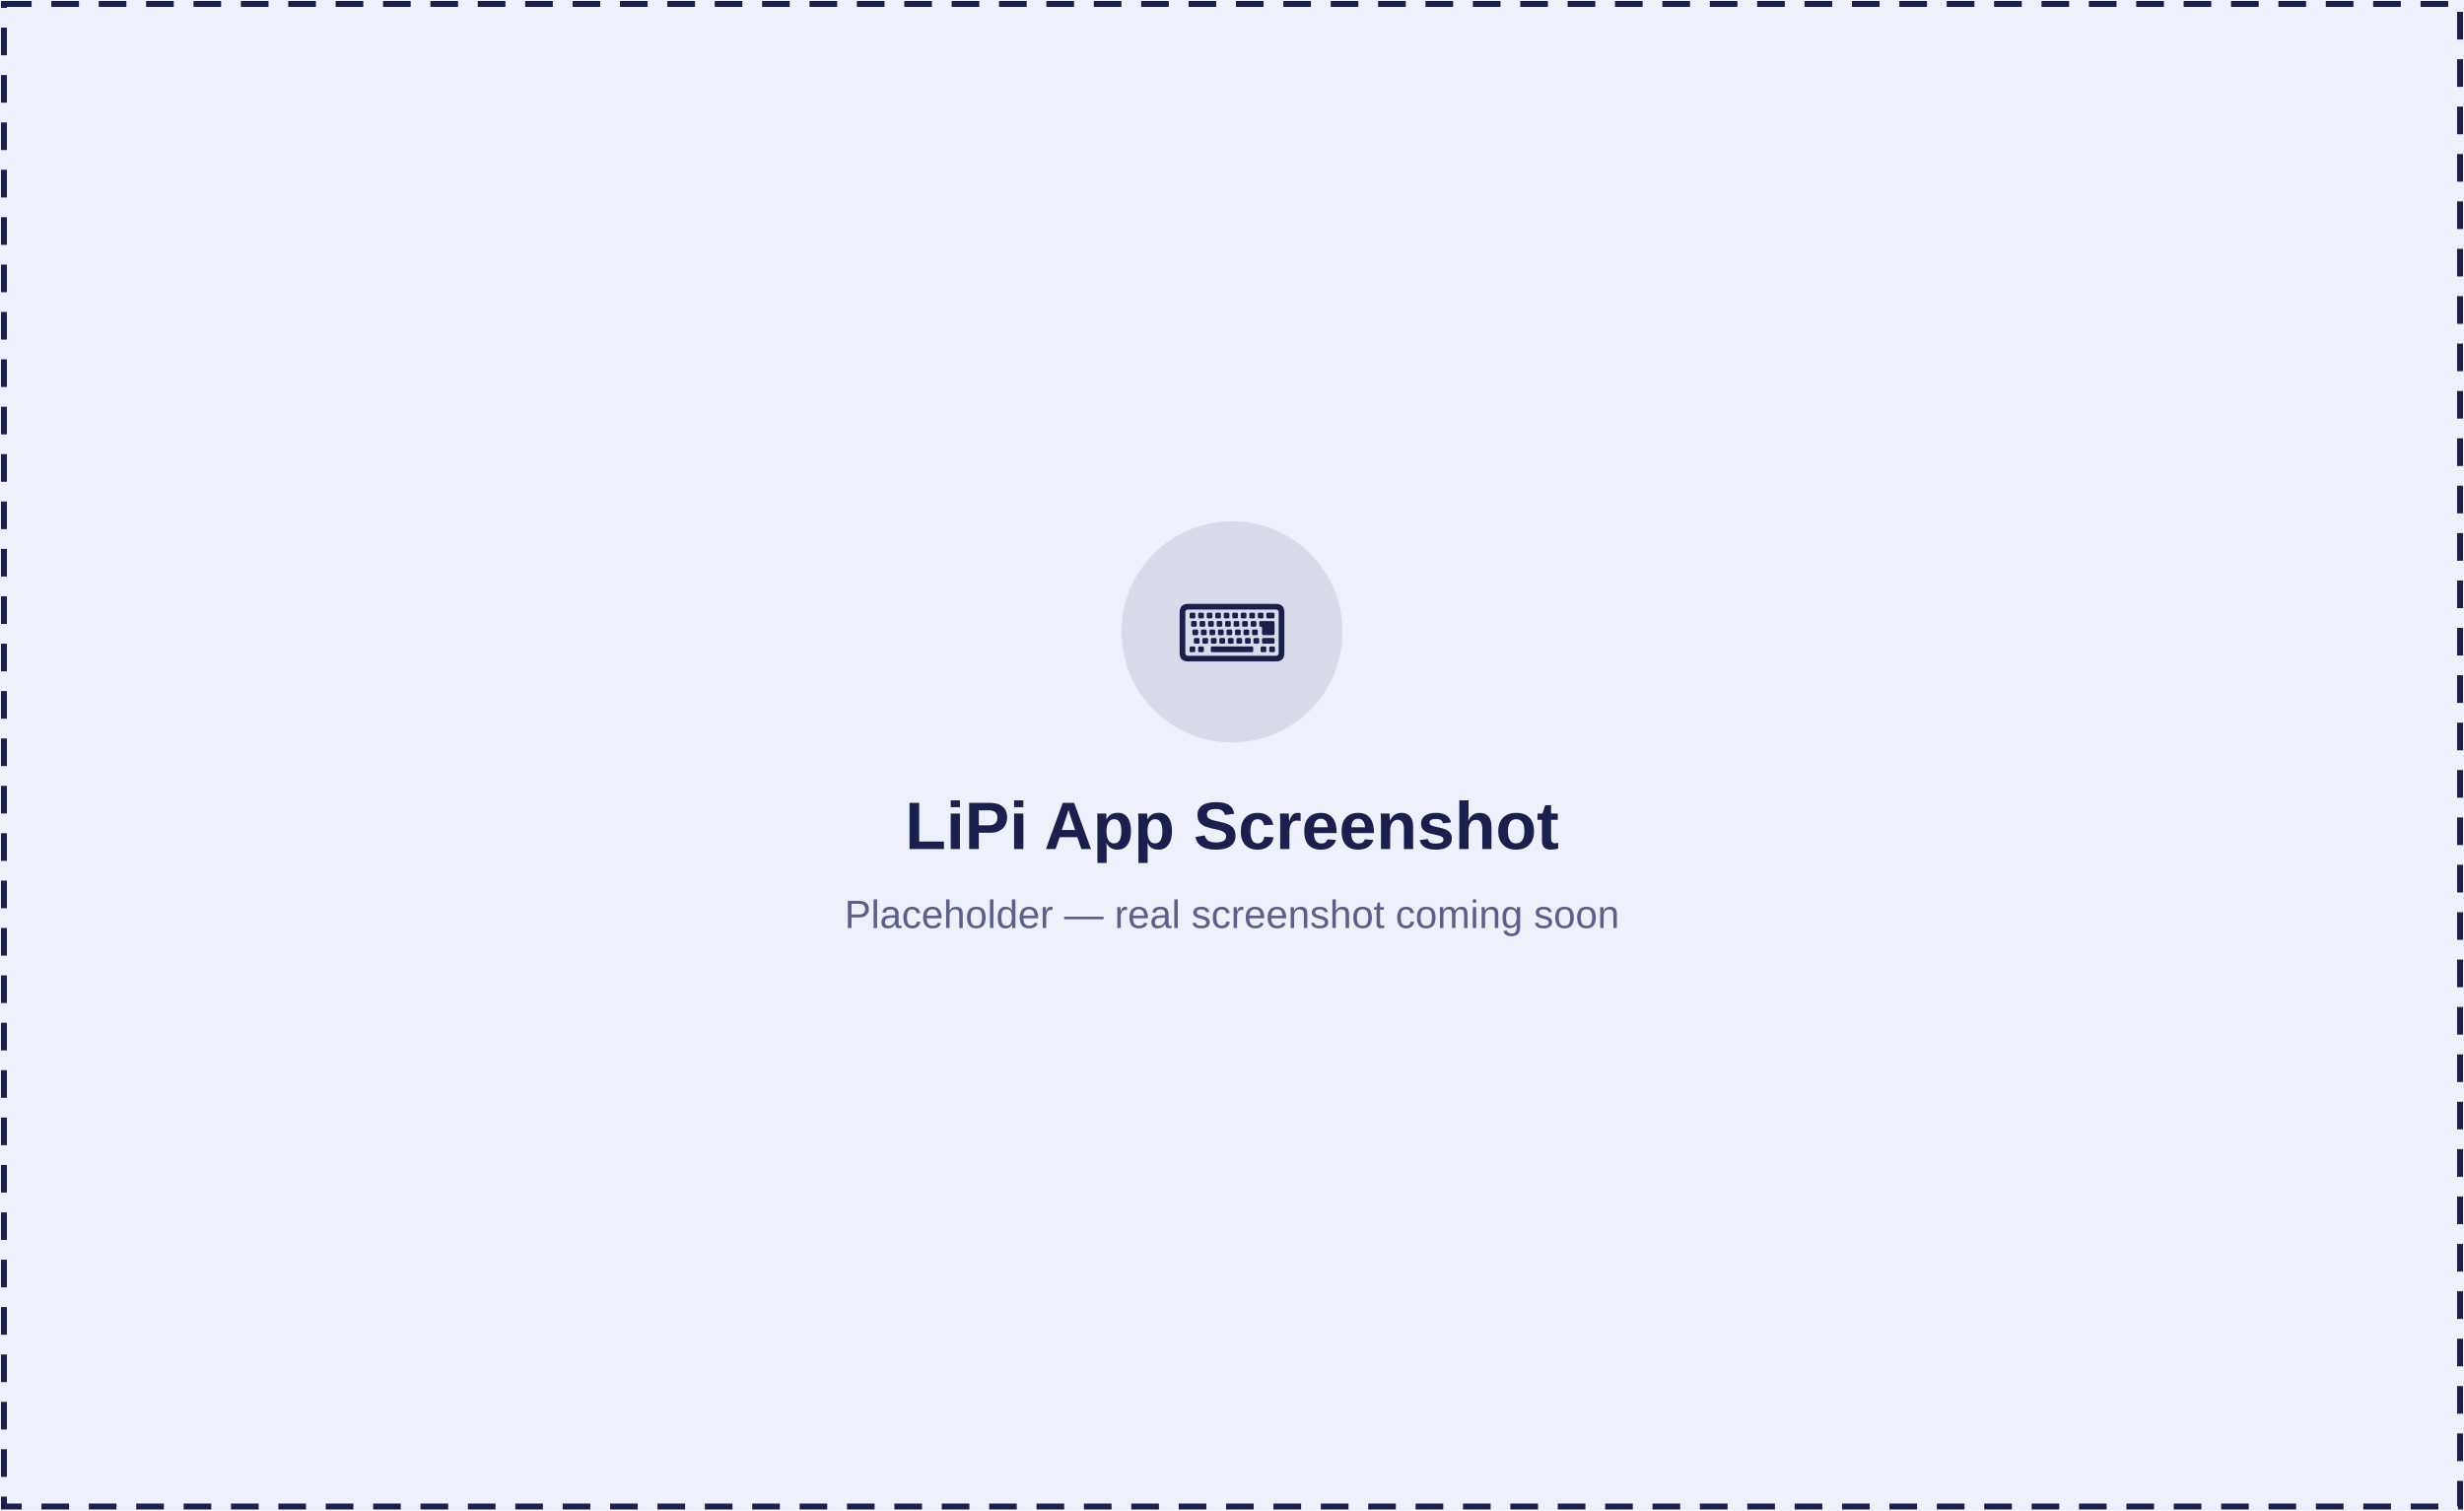
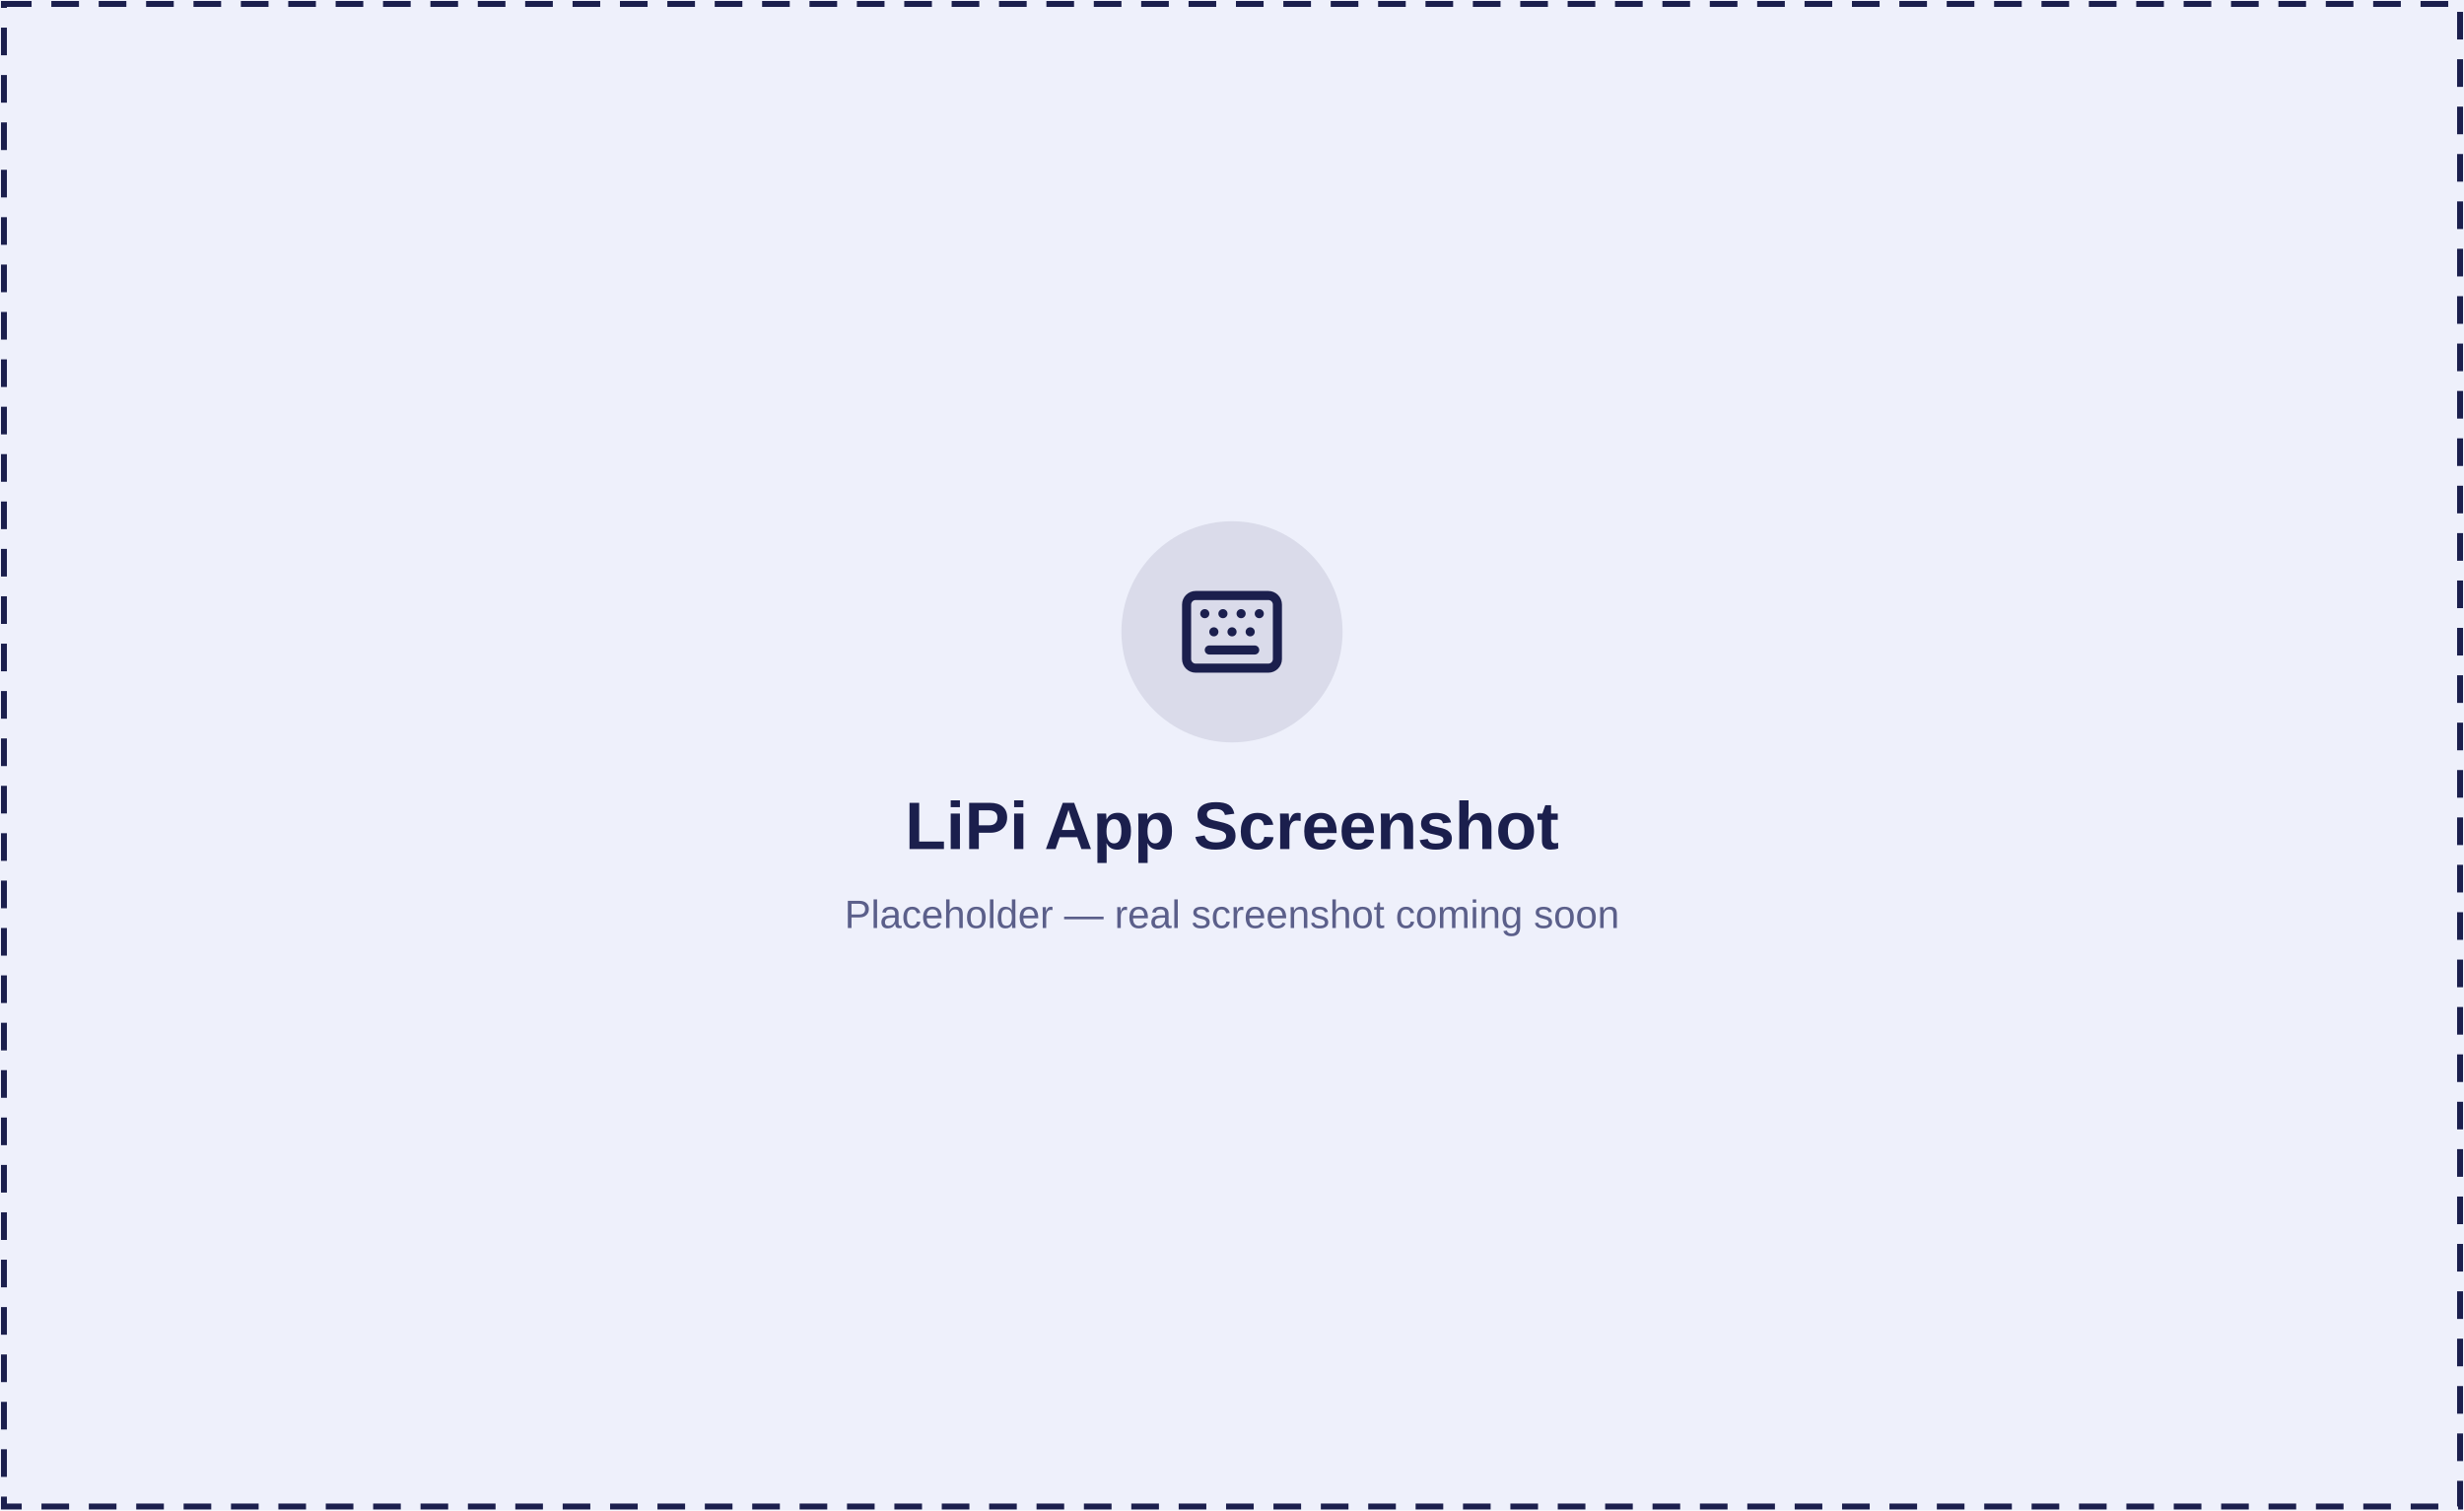
<svg xmlns="http://www.w3.org/2000/svg" width="1248" height="765" viewBox="0 0 1248 765">
  <rect width="1248" height="765" fill="#eef0fb" />
  <rect x="2" y="2" width="1244" height="761" fill="none" stroke="#1b1f4d" stroke-width="3" stroke-dasharray="14 10" />
  <circle cx="624" cy="320" r="56" fill="#1b1f4d" opacity="0.1" />
-   <text x="624" y="335" font-family="Arial, sans-serif" font-size="40" fill="#1b1f4d" text-anchor="middle">⌨</text>
+   <g transform="translate(596.4 292.4) scale(2.3)" fill="none" stroke="#1b1f4d" stroke-width="2" stroke-linecap="round" stroke-linejoin="round">
+     <path d="M10 8h.01" />
+     <path d="M12 12h.01" />
+     <path d="M14 8h.01" />
+     <path d="M16 12h.01" />
+     <path d="M18 8h.01" />
+     <path d="M6 8h.01" />
+     <path d="M7 16h10" />
+     <path d="M8 12h.01" />
+     <rect width="20" height="16" x="2" y="4" rx="2" />
+   </g>
  <text x="624" y="430" font-family="Arial, sans-serif" font-size="34" font-weight="700" fill="#1b1f4d" text-anchor="middle">LiPi App Screenshot</text>
  <text x="624" y="470" font-family="Arial, sans-serif" font-size="20" fill="#5b5f8a" text-anchor="middle">Placeholder — real screenshot coming soon</text>
</svg>
